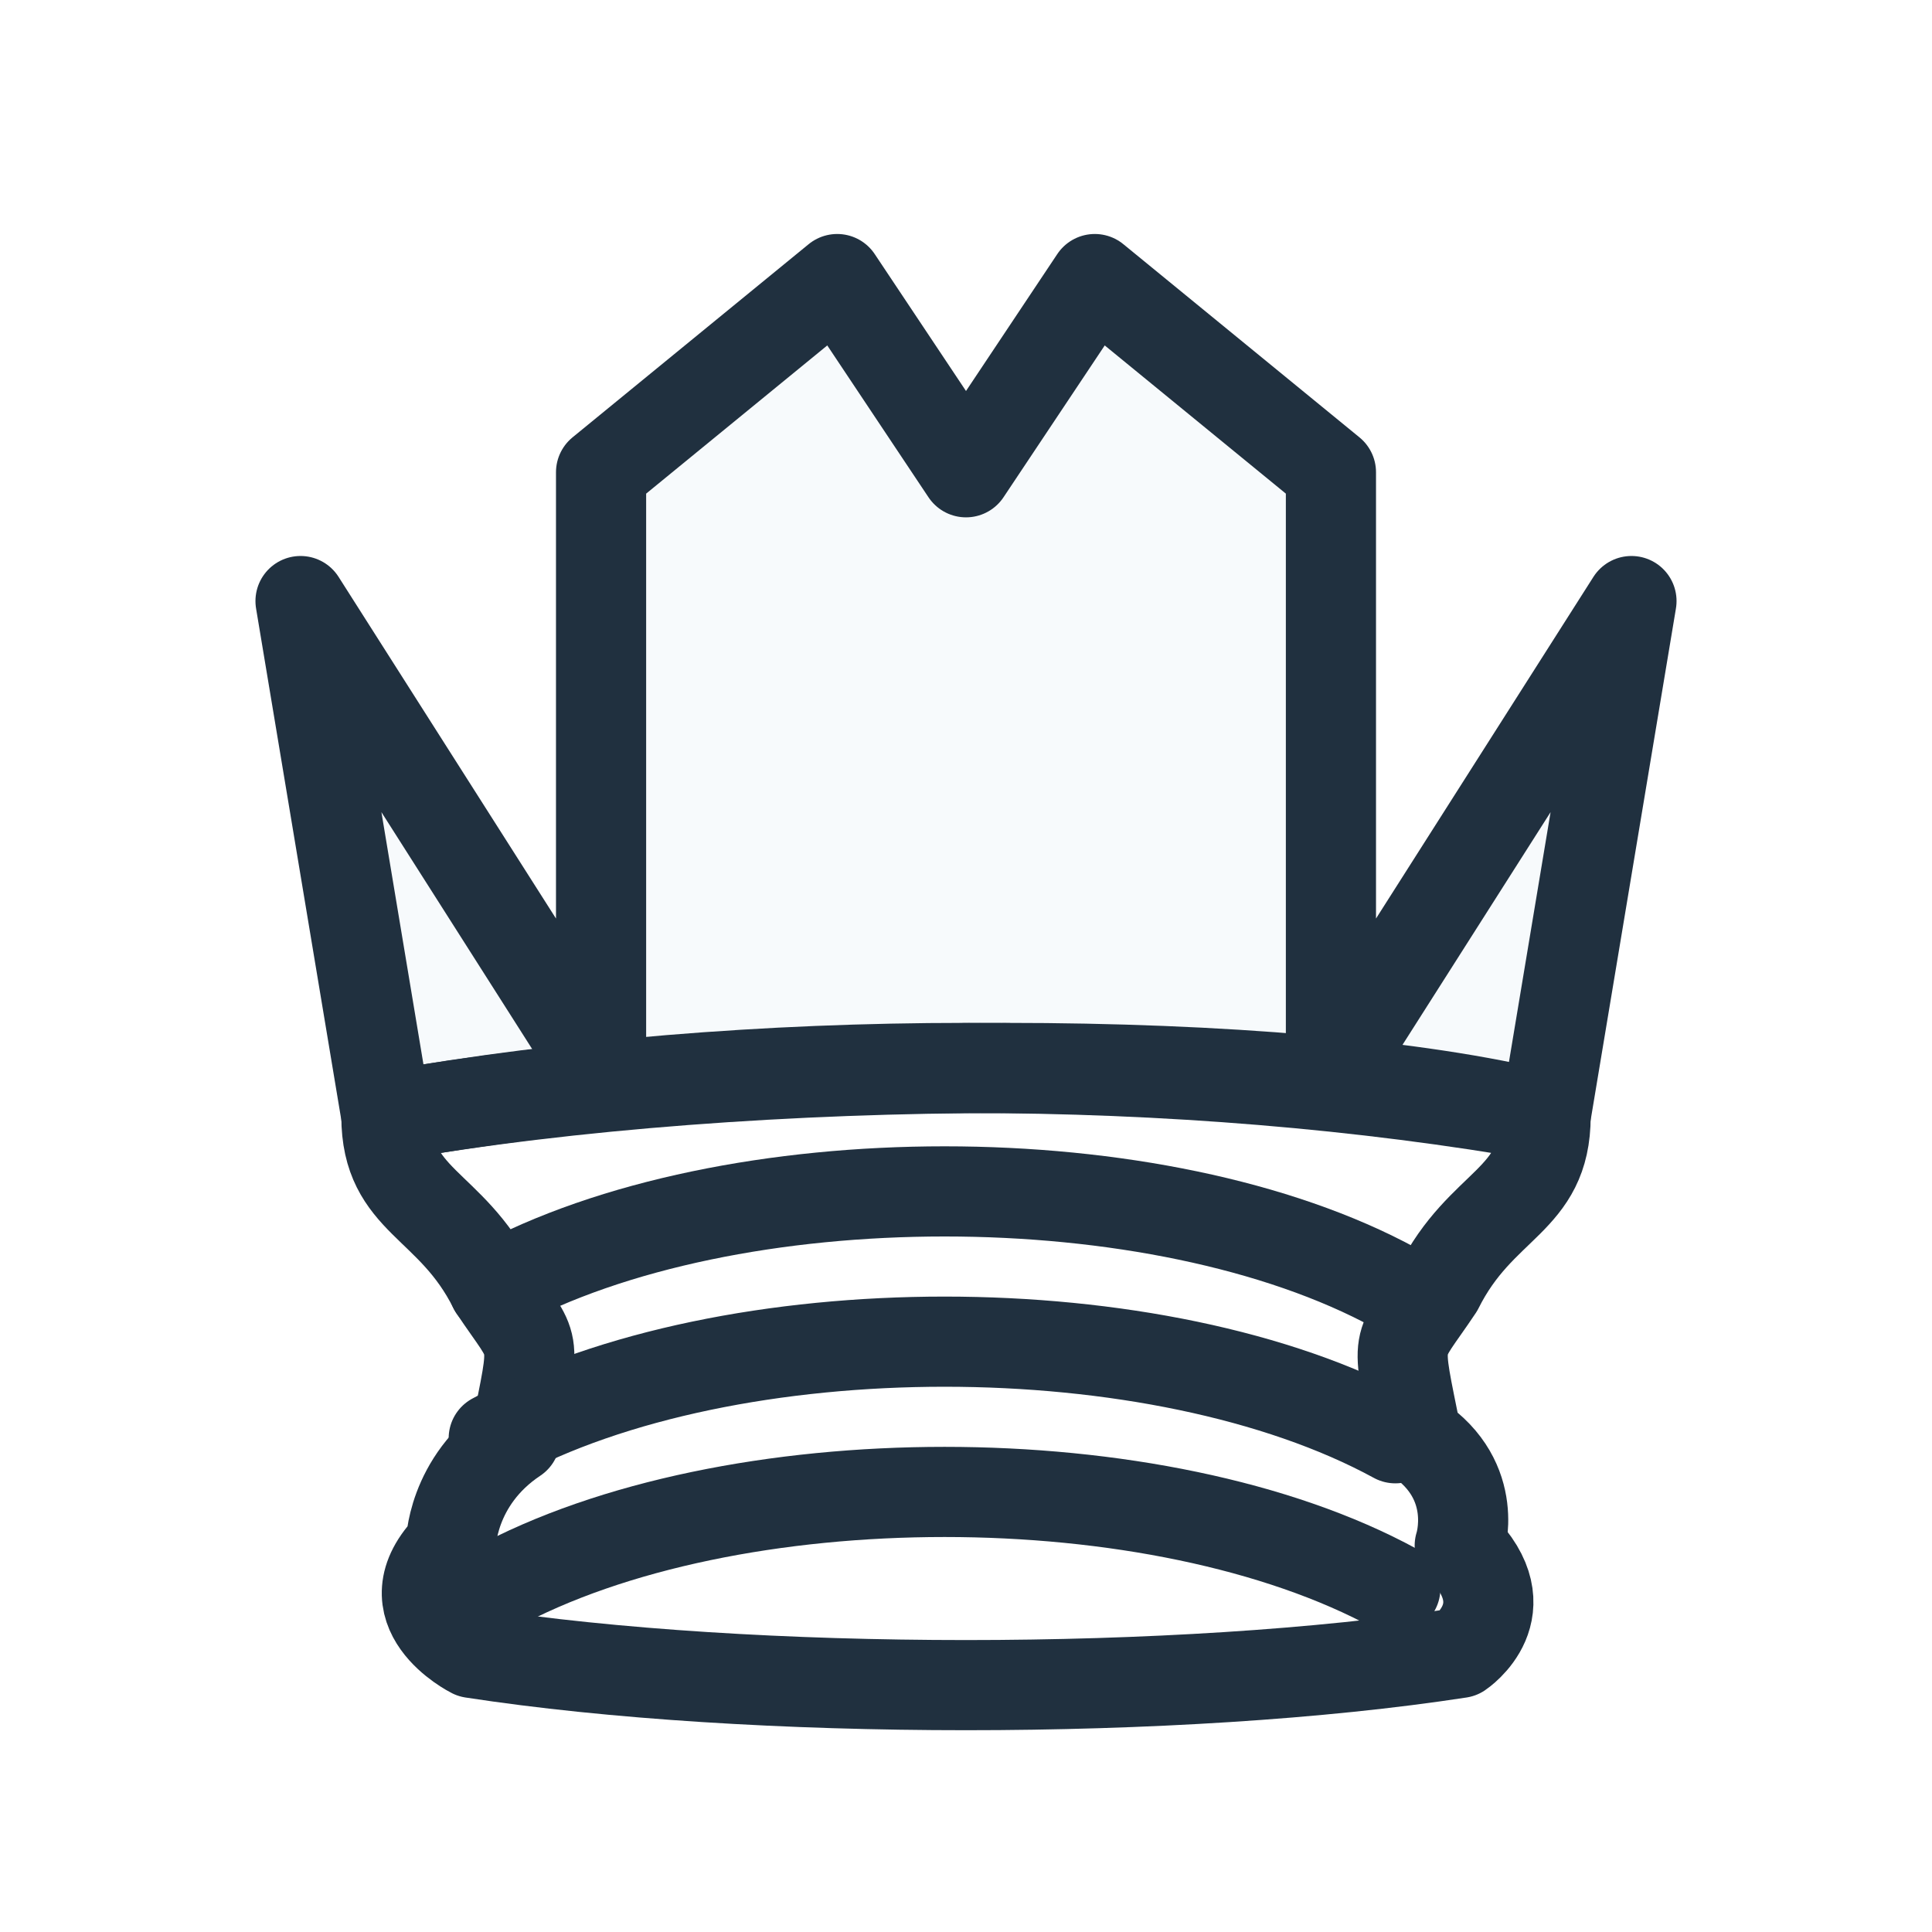
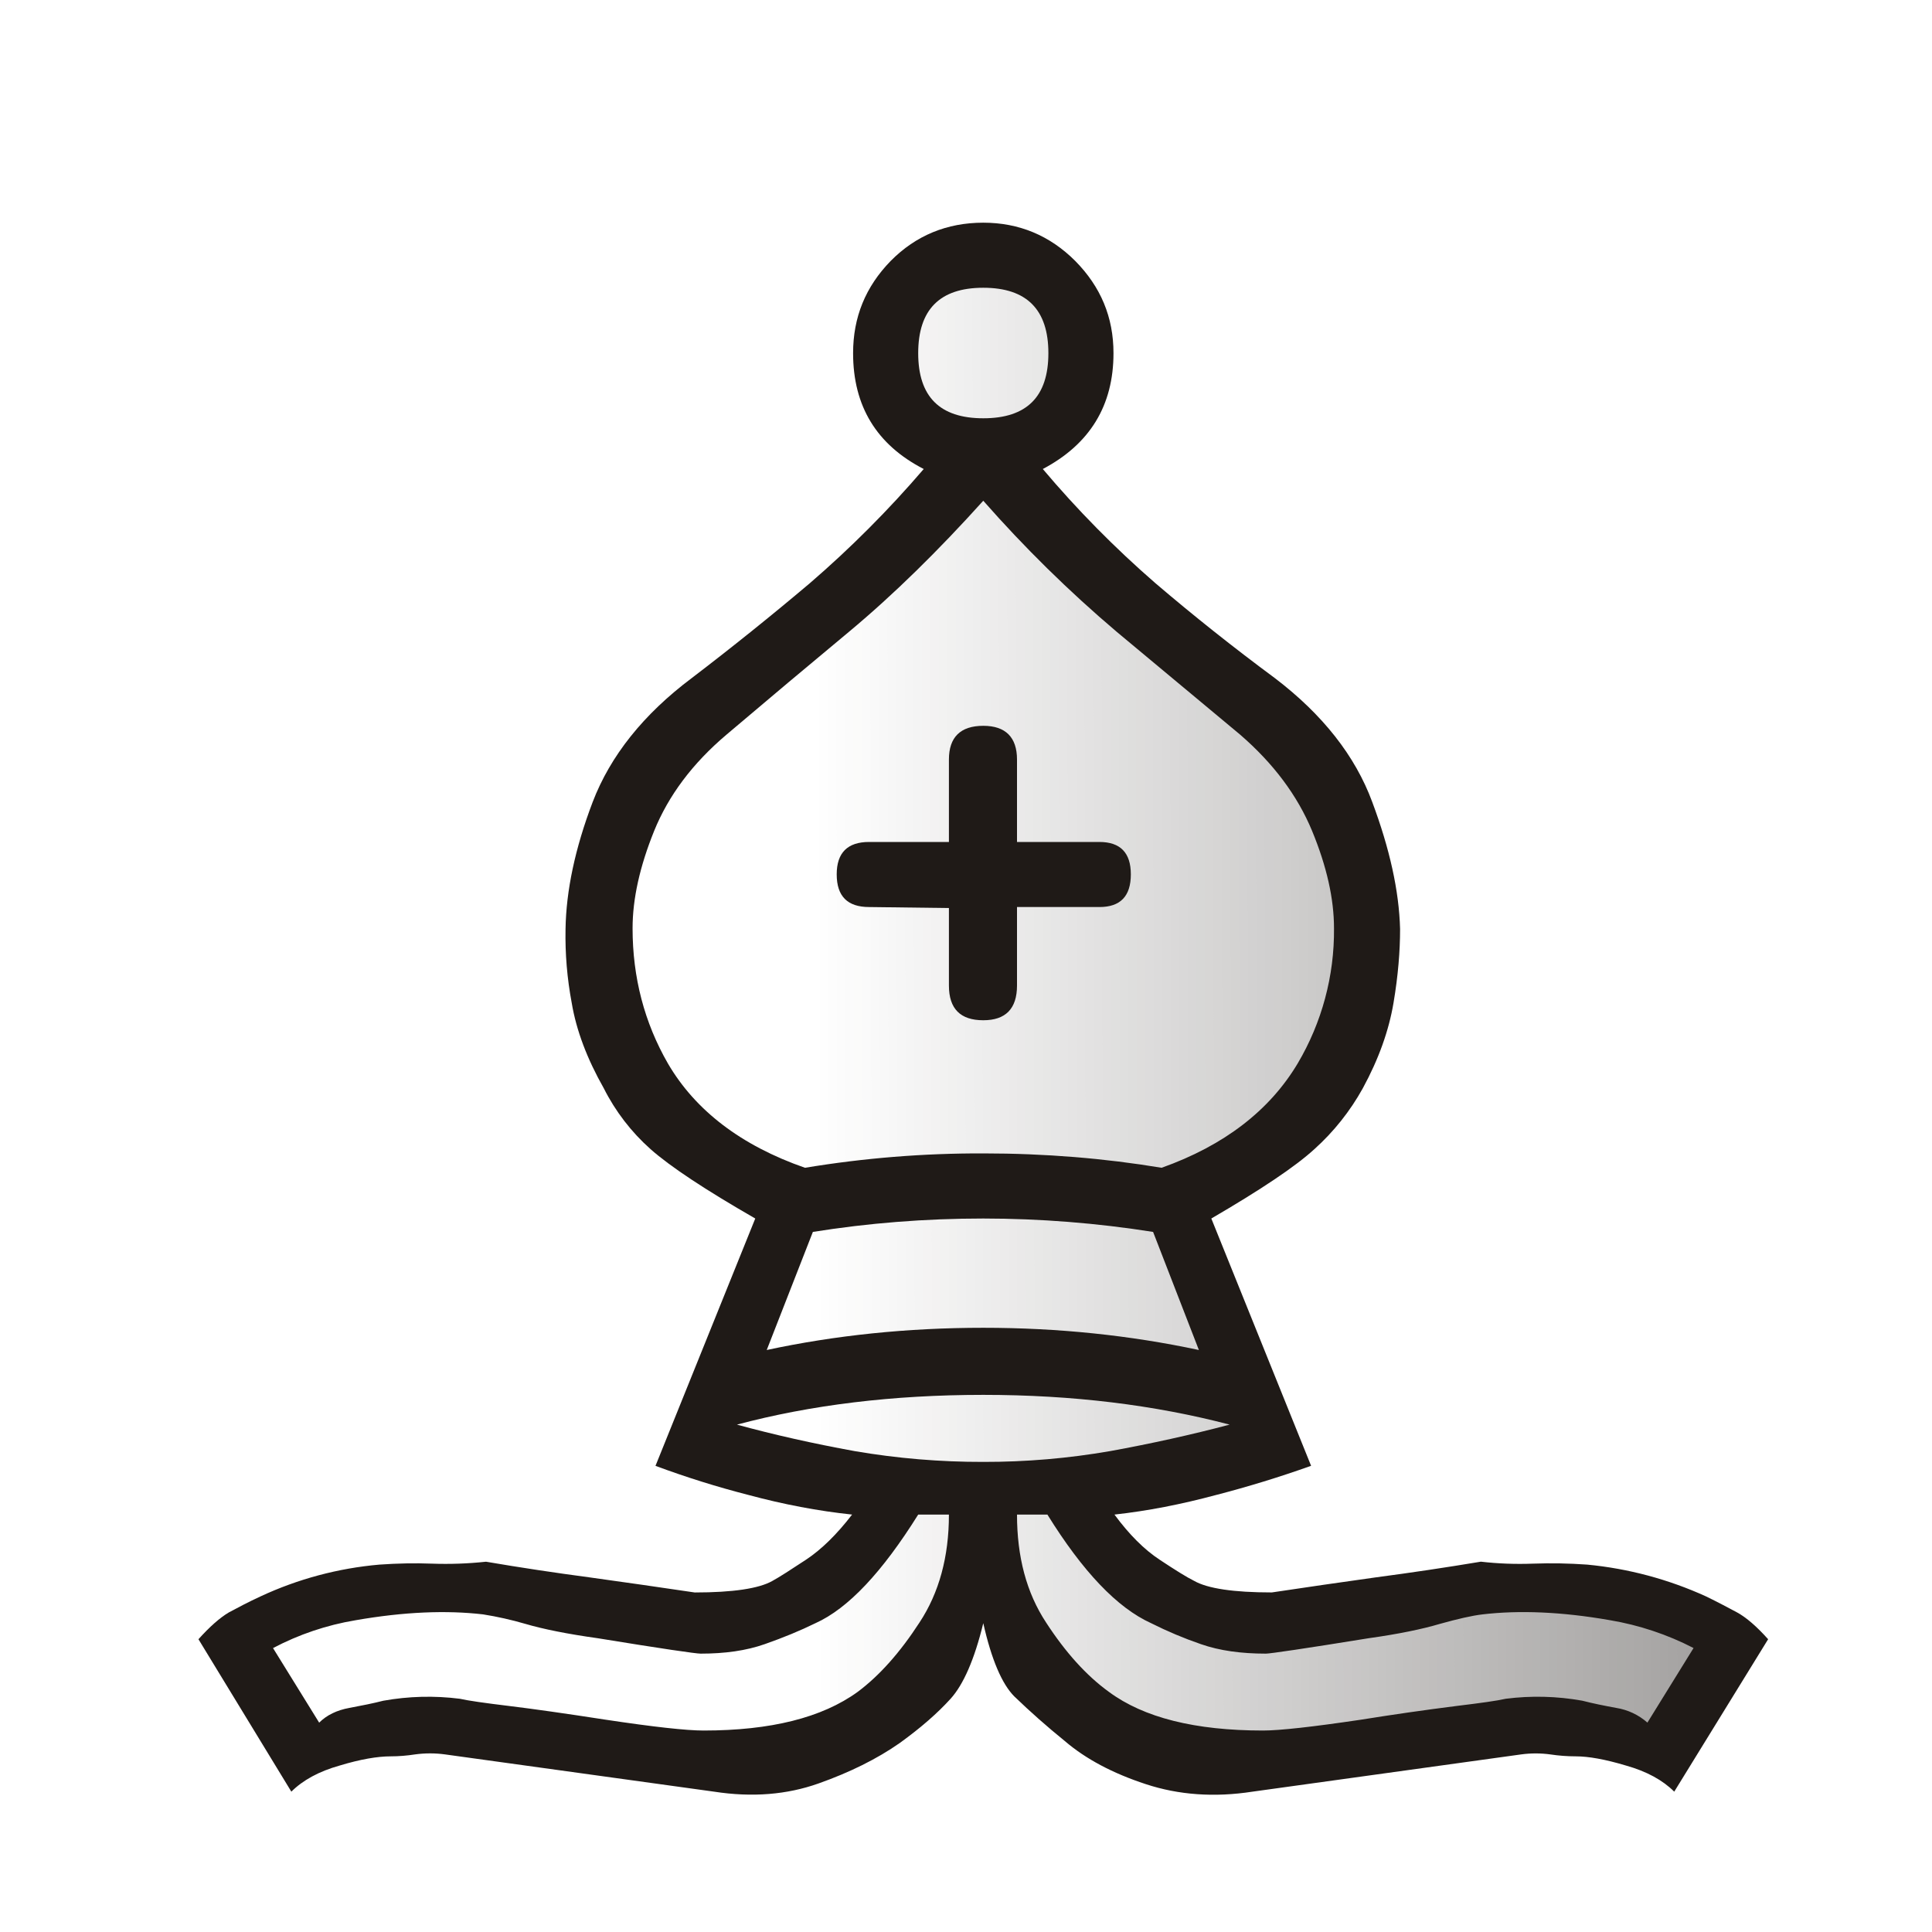
- <svg xmlns="http://www.w3.org/2000/svg" style="color-scheme:light only" width="45" height="45" viewBox="0 0 45 45">
-   <g fill="none" fill-rule="evenodd" stroke="#20303f" stroke-linecap="round" stroke-linejoin="round" stroke-width="2.1">
-     <g fill="#f7fafc" stroke-linecap="butt">
-       <path d="M9 26c8.5-1.5 21-1.5 27 0l2-12-7 11V11l-5.5-4.5-3 4.5-3-4.5L14 11v14l-7-11z" />
-     </g>
-     <path d="M9 26c0 2 1.5 2 2.5 4 1 1.5 1 1 .5 3.5-1.5 1-1.5 2.5-1.5 2.5-1.5 1.5.5 2.5.5 2.5 6.5 1 16.5 1 23 0 0 0 1.5-1 0-2.5 0 0 .5-1.5-1-2.5-.5-2.5-.5-2 .5-3.5 1-2 2.5-2 2.5-4-8.5-1.5-18.5-1.5-27 0z" />
-     <path d="M11.5 30c5.5-3 15.5-3 21 0m-21 3.5c5.5-3 15.5-3 21 0m-21 3.5c5.5-3 15.5-3 21 0" />
-   </g>
+ <svg xmlns="http://www.w3.org/2000/svg" style="color-scheme:light only" width="50mm" height="50mm" fill-rule="evenodd" clip-rule="evenodd" image-rendering="optimizeQuality" shape-rendering="geometricPrecision" text-rendering="geometricPrecision" viewBox="0 0 50 50">
+   <linearGradient id="a" x1="21.13" x2="77.641" y1="37.592" y2="37.469" gradientUnits="userSpaceOnUse">
+     <stop offset="0" stop-color="#fff" />
+     <stop offset="1" stop-color="#fff" stop-opacity="0" />
+   </linearGradient>
+   <path fill="#1f1a17" d="M25.447 42.008c-.228.94-.516 1.592-.846 1.956s-.762.745-1.313 1.143c-.592.415-1.295.762-2.108 1.05s-1.71.364-2.7.211l-6.969-.965a2.858 2.858 0 0 0-.762 0c-.22.034-.432.051-.635.051-.347 0-.787.076-1.32.237-.542.152-.957.381-1.254.677l-2.404-3.945c.296-.33.559-.559.787-.694.237-.127.508-.271.821-.415a9.179 9.179 0 0 1 3.074-.822c.466-.033.923-.042 1.363-.025a9.8 9.8 0 0 0 1.397-.05c.89.152 1.786.287 2.684.406.906.127 1.812.254 2.718.39.99 0 1.66-.102 2.006-.297.187-.102.474-.288.872-.55.398-.263.796-.652 1.194-1.169-.88-.093-1.77-.262-2.684-.508a24.094 24.094 0 0 1-2.404-.753l2.582-6.401c-1.295-.745-2.193-1.338-2.71-1.795a5.3 5.3 0 0 1-1.21-1.575c-.432-.762-.711-1.499-.83-2.21a9.341 9.341 0 0 1-.16-1.913c.016-.99.245-2.083.702-3.285.457-1.194 1.312-2.27 2.566-3.21a79.091 79.091 0 0 0 3.056-2.455 27.746 27.746 0 0 0 2.946-2.954c-1.219-.627-1.828-1.626-1.828-2.998 0-.93.321-1.718.973-2.387.652-.66 1.457-.99 2.396-.99.923 0 1.72.33 2.38.99.66.669.99 1.456.99 2.387 0 1.355-.61 2.354-1.829 2.998a26.796 26.796 0 0 0 2.913 2.954c.982.839 2.015 1.66 3.09 2.456 1.236.94 2.083 2.015 2.523 3.209.449 1.202.694 2.294.72 3.285 0 .567-.05 1.202-.17 1.913s-.38 1.448-.795 2.21a6.084 6.084 0 0 1-1.253 1.575c-.5.457-1.389 1.05-2.667 1.795l2.582 6.4a28.57 28.57 0 0 1-2.455.754c-.915.246-1.787.415-2.634.508.381.517.771.906 1.169 1.168.398.263.694.45.897.55.347.196 1.016.297 2.007.297a263.35 263.35 0 0 1 2.692-.39 81.13 81.13 0 0 0 2.718-.406c.44.051.89.068 1.346.051a13.12 13.12 0 0 1 1.406.025 9.627 9.627 0 0 1 3.073.822c.297.144.567.288.805.415.245.135.508.364.804.694l-2.43 3.945c-.296-.296-.711-.525-1.253-.677-.534-.16-.965-.237-1.296-.237-.22 0-.44-.017-.66-.05a2.794 2.794 0 0 0-.753 0l-6.952.964c-.99.153-1.913.085-2.76-.194-.855-.28-1.558-.652-2.1-1.118a20.04 20.04 0 0 1-1.303-1.151c-.322-.322-.593-.957-.805-1.897" />
+   <path fill="url(#a)" d="M26.32 39.197c0 1.092.245 2.024.753 2.794.5.77 1.041 1.372 1.626 1.795.905.669 2.235 1 3.987 1 .432 0 1.279-.094 2.532-.28a74.737 74.737 0 0 1 2.48-.356c.627-.076 1.05-.135 1.27-.186a6.53 6.53 0 0 1 1.982.05c.262.068.559.128.88.187a1.6 1.6 0 0 1 .805.38l1.194-1.93a7.372 7.372 0 0 0-2.16-.72c-1.252-.22-2.353-.262-3.301-.151-.28.033-.644.118-1.101.245-.457.136-1.067.263-1.846.372-1.676.272-2.557.399-2.658.399-.644 0-1.203-.077-1.685-.246a10.37 10.37 0 0 1-1.287-.542c-.88-.398-1.77-1.338-2.684-2.81zm-1.762 0h-.795c-.932 1.49-1.812 2.43-2.659 2.811-.398.195-.83.373-1.312.542-.483.17-1.033.246-1.66.246-.118 0-.999-.127-2.658-.398-.788-.11-1.423-.238-1.88-.373a8.828 8.828 0 0 0-1.092-.245c-.948-.11-2.04-.068-3.302.152a7.056 7.056 0 0 0-2.134.72l1.194 1.93c.195-.195.457-.322.779-.381.322-.06.618-.119.88-.186a6.53 6.53 0 0 1 1.982-.051c.22.05.643.11 1.27.186.626.076 1.465.195 2.506.356 1.236.186 2.083.28 2.531.28 1.736 0 3.065-.331 3.988-1 .567-.423 1.1-1.024 1.6-1.795.508-.77.762-1.702.762-2.794m.89-9.347c1.6 0 3.14.127 4.614.372 1.617-.575 2.794-1.481 3.522-2.7a6.745 6.745 0 0 0 .94-3.497c0-.762-.187-1.6-.568-2.523-.38-.915-.999-1.744-1.862-2.49-.974-.812-2.04-1.701-3.2-2.666a33.093 33.093 0 0 1-3.447-3.387c-1.16 1.287-2.311 2.421-3.47 3.387a406.55 406.55 0 0 0-3.176 2.667c-.88.745-1.499 1.574-1.871 2.489-.373.923-.559 1.76-.559 2.523 0 1.27.305 2.438.914 3.497.712 1.219 1.897 2.125 3.548 2.7a27.749 27.749 0 0 1 4.614-.372zm0 4.513c1.938 0 3.793.194 5.579.575l-1.185-3.056a28.297 28.297 0 0 0-4.395-.347c-1.507 0-2.98.118-4.41.347l-1.194 3.056c1.769-.38 3.64-.575 5.604-.575zm0-23.538c1.126 0 1.684-.559 1.684-1.685s-.559-1.693-1.685-1.693-1.684.567-1.684 1.693.558 1.685 1.684 1.685zm0 27.009a18.97 18.97 0 0 0 3.285-.28c1.066-.194 2.1-.423 3.09-.685-1.94-.508-4.064-.77-6.376-.77-2.345 0-4.47.262-6.375.77.957.262 1.973.49 3.048.686a19.46 19.46 0 0 0 3.327.279zm-.89-14.334-2.065-.026c-.56 0-.839-.279-.839-.846 0-.559.28-.838.839-.838h2.065v-2.134c0-.576.297-.872.89-.872.575 0 .872.296.872.872v2.134h2.133c.542 0 .813.28.813.838 0 .567-.271.846-.813.846H26.32v2.032c0 .602-.297.898-.873.898-.592 0-.889-.296-.889-.898z" />
</svg>
